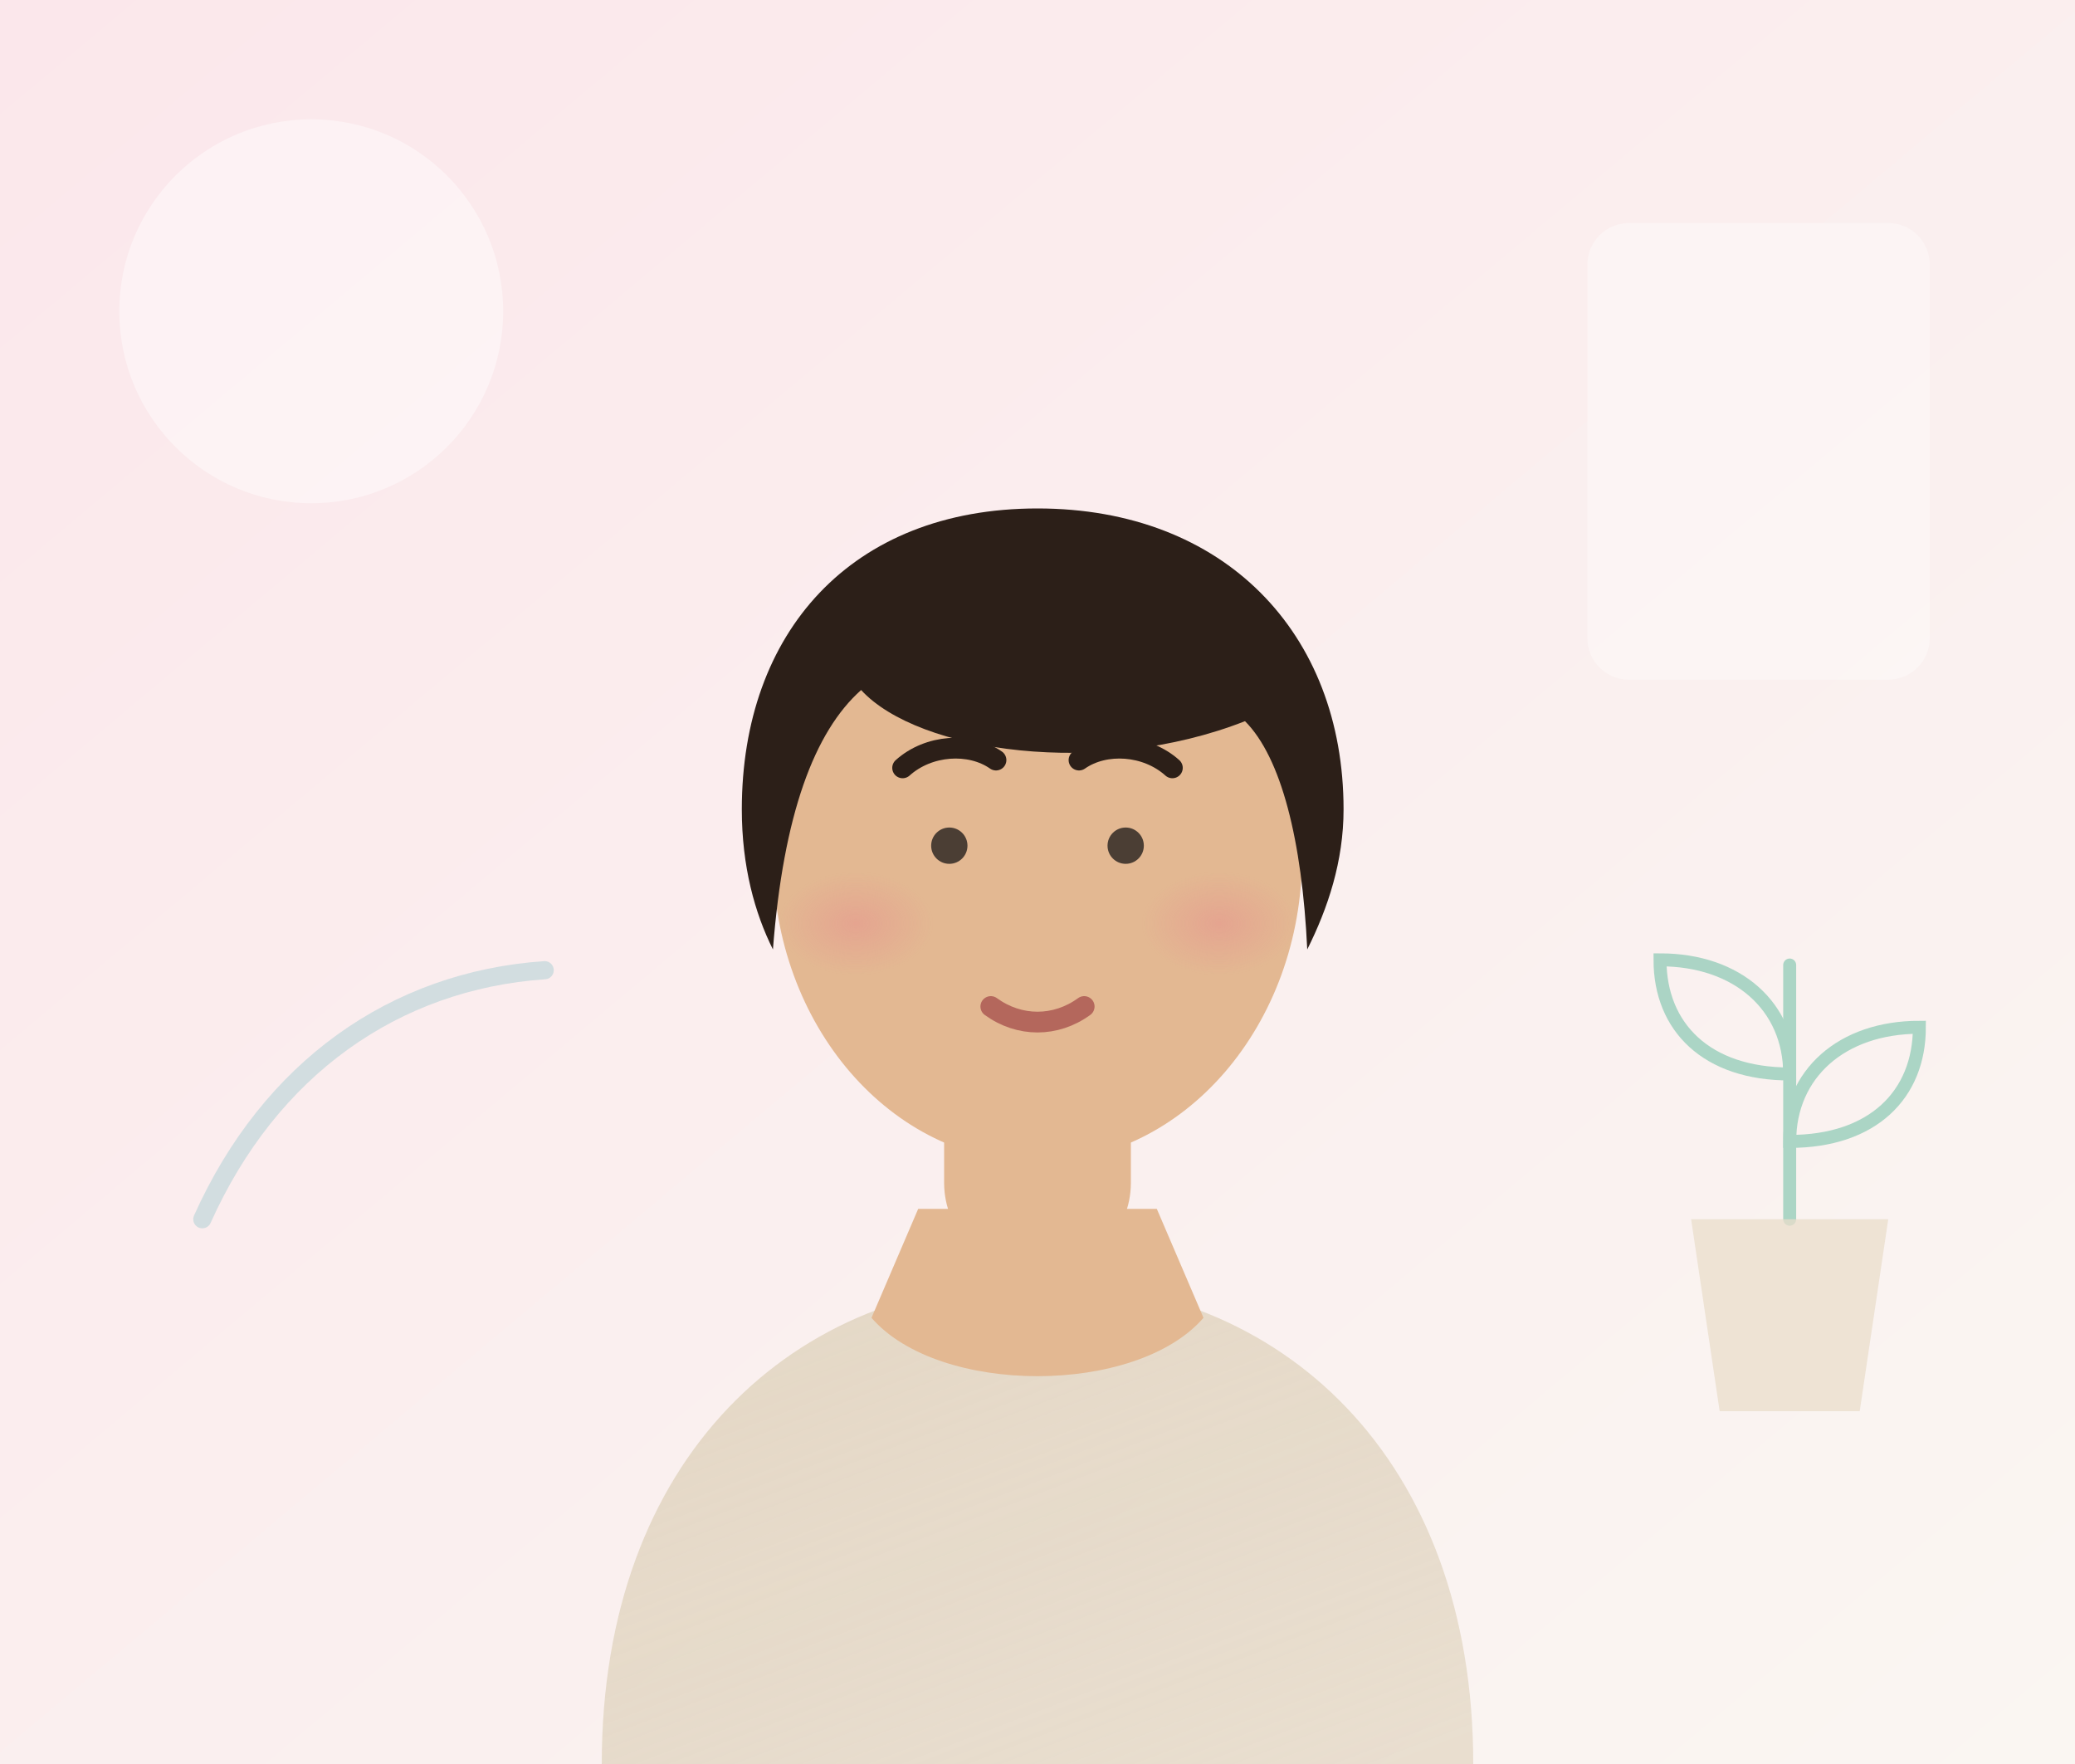
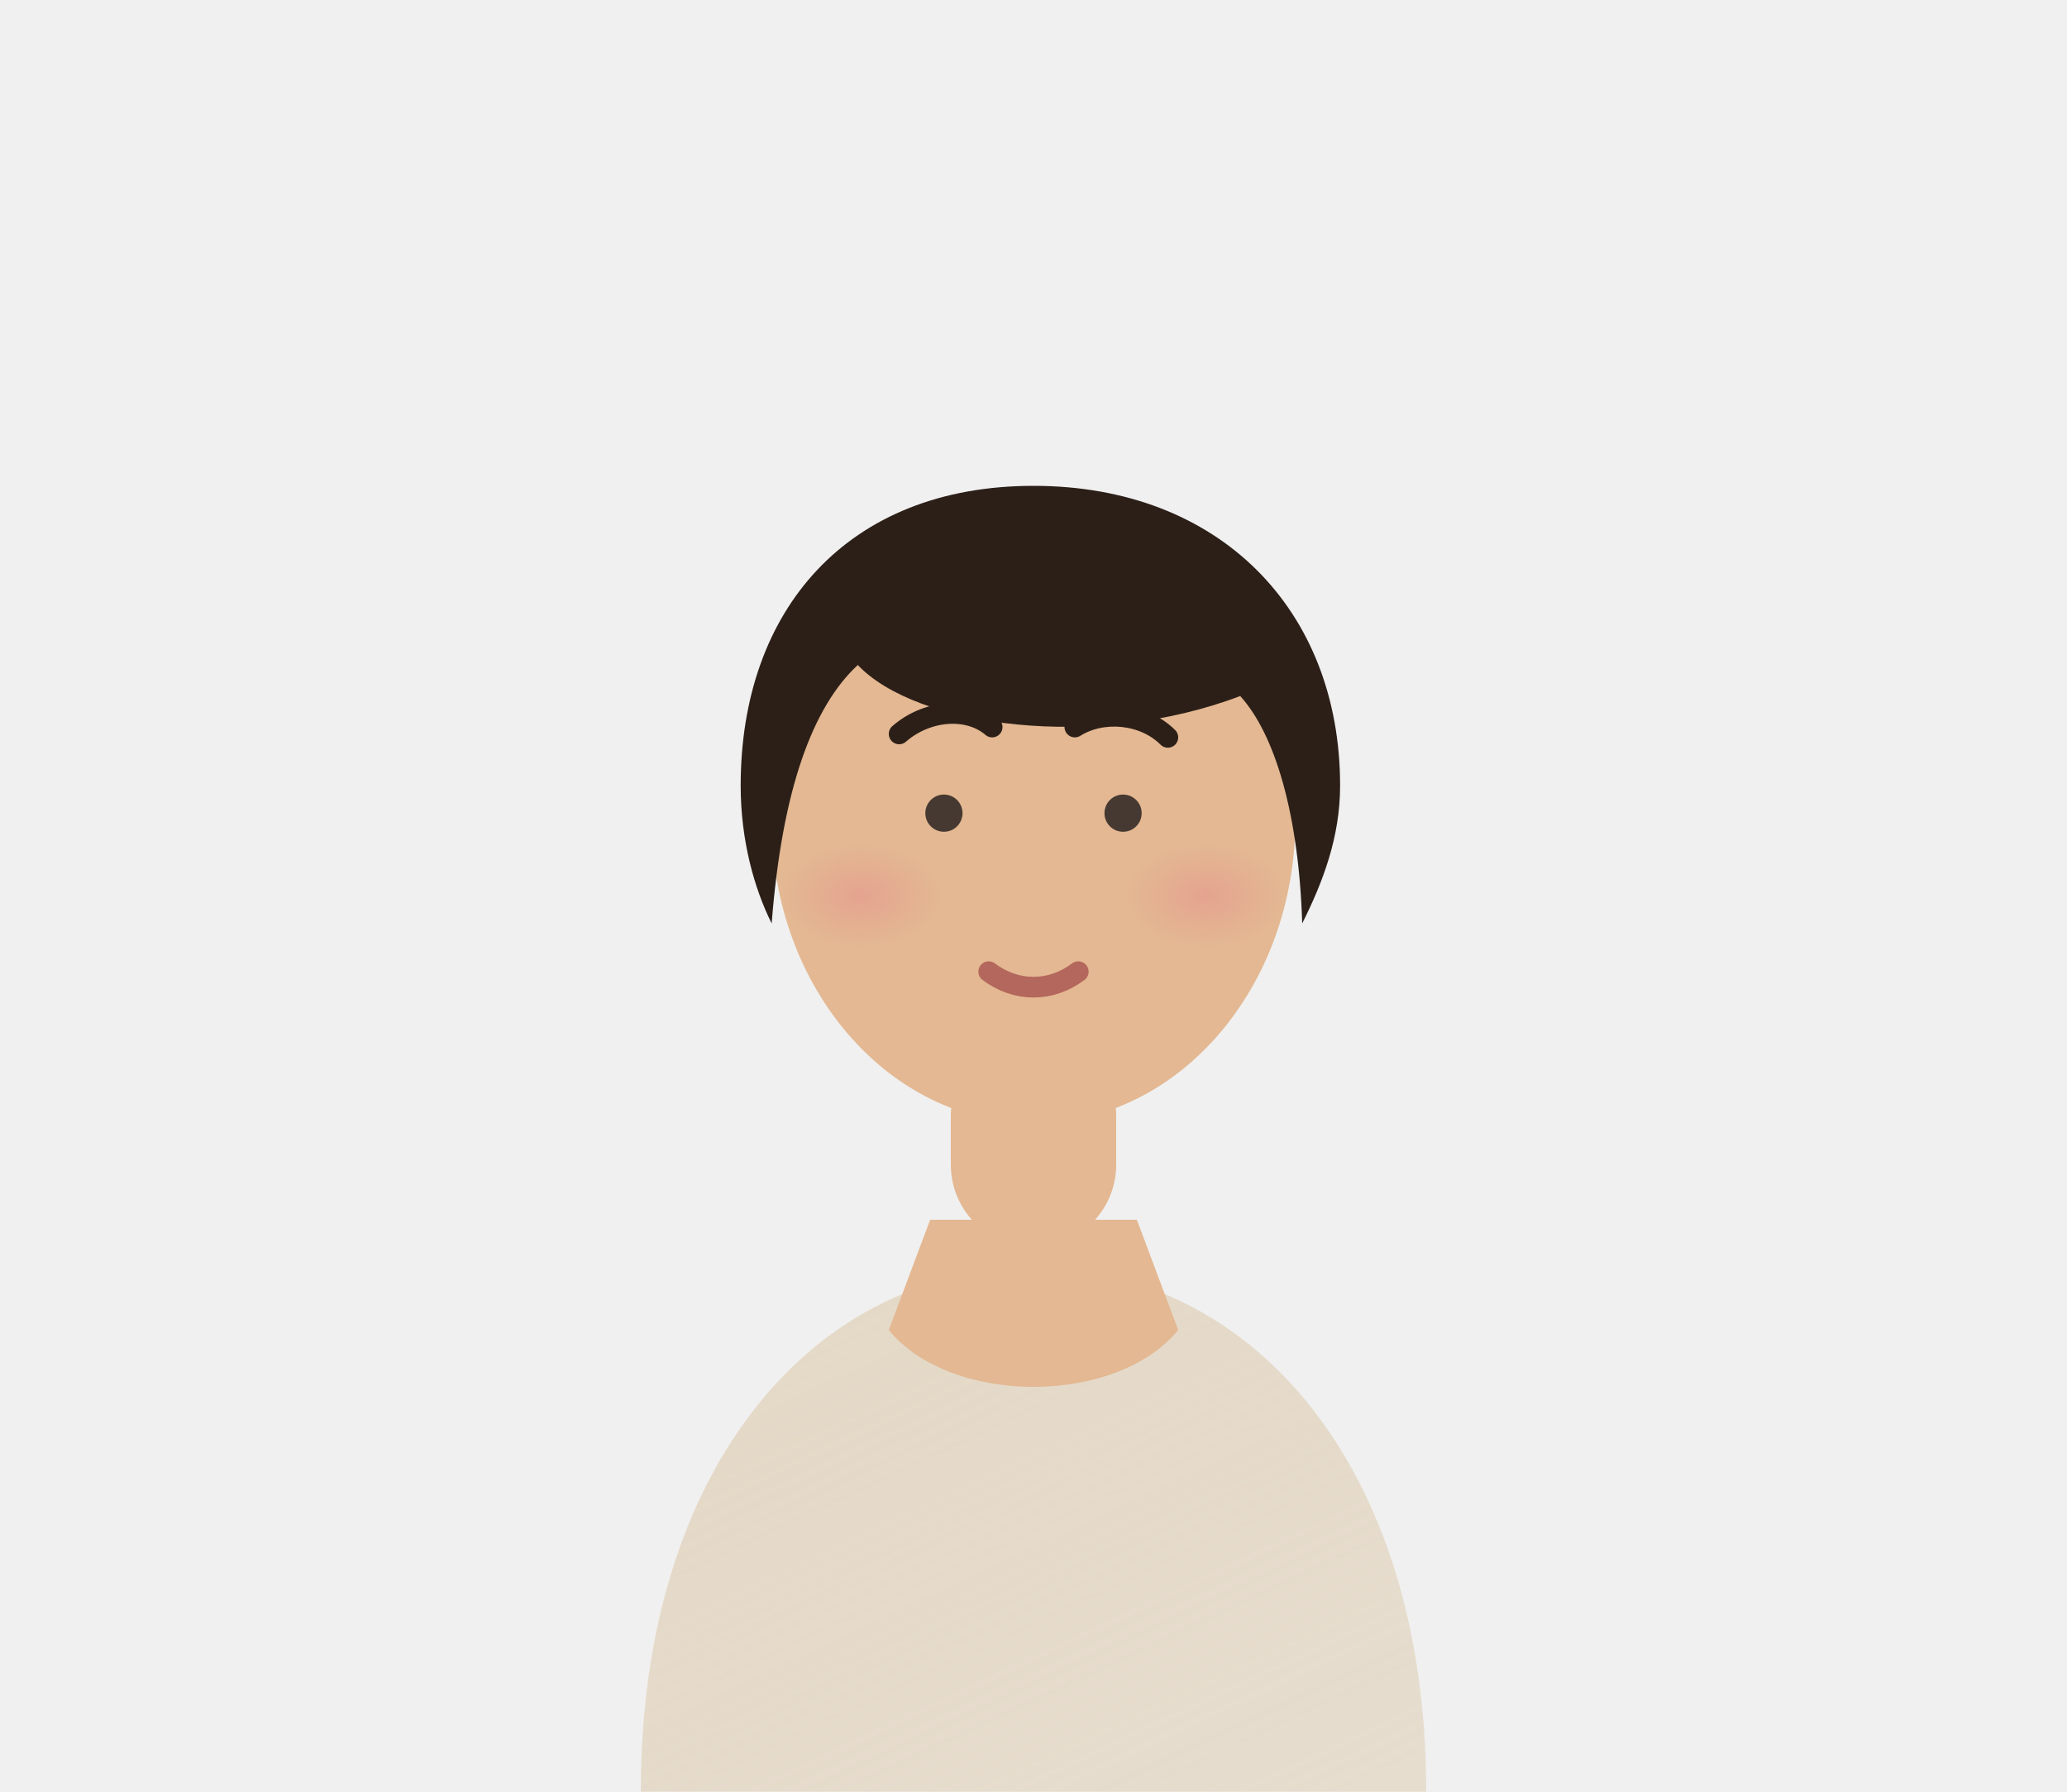
- <svg xmlns="http://www.w3.org/2000/svg" viewBox="0 0 800 680" width="800" height="680" role="img" aria-label="Portrait placeholder">
+ <svg xmlns="http://www.w3.org/2000/svg" viewBox="0 0 600 520" width="600" height="520" role="img" aria-label="Portrait placeholder">
  <defs>
-     <linearGradient id="bg" x1="0" y1="0" x2="1" y2="1">
-       <stop offset="0%" stop-color="#FBE7EB" />
-       <stop offset="100%" stop-color="#FAF6F2" />
-     </linearGradient>
    <linearGradient id="cloth" x1="0.2" y1="0" x2="0.9" y2="1">
      <stop offset="0%" stop-color="#E4D8C6" />
-       <stop offset="100%" stop-color="#E4D8C6" stop-opacity="0.78" />
+       <stop offset="100%" stop-color="#E4D8C6" stop-opacity="0.8" />
    </linearGradient>
    <radialGradient id="cheek" cx="0.5" cy="0.5" r="0.5">
-       <stop offset="0%" stop-color="#E9728A" stop-opacity="0.28" />
+       <stop offset="0%" stop-color="#E9728A" stop-opacity="0.3" />
      <stop offset="100%" stop-color="#E9728A" stop-opacity="0" />
    </radialGradient>
  </defs>
-   <rect width="800" height="680" fill="url(#bg)" />
-   <circle cx="120" cy="120" r="74" fill="#FFFFFF" opacity="0.42" />
-   <rect x="612" y="86" width="132" height="176" rx="16" fill="#FFFFFF" opacity="0.34" />
-   <path d="M78 470c26-58 74-92 132-96" stroke="#53ABB3" stroke-opacity="0.24" stroke-width="7" fill="none" stroke-linecap="round" />
-   <g opacity="0.5" stroke="#5CB89A" stroke-width="5" fill="none" stroke-linecap="round">
-     <path d="M690 470V372" />
-     <path d="M690 414c-32 0-50-18-50-44 30 0 50 18 50 44Z" />
-     <path d="M690 440c32 0 50-18 50-44-30 0-50 18-50 44Z" />
-   </g>
-   <path d="M652 470h76l-11 74h-54Z" fill="#E9DDCB" opacity="0.75" />
-   <path d="M232 680c0-118 74-186 168-186s168 68 168 186Z" fill="url(#cloth)" />
-   <path d="M336 508c26 30 102 30 128 0l-18-42H354Z" fill="#E3B892" />
-   <rect x="364" y="404" width="72" height="86" rx="34" fill="#E3B892" />
-   <ellipse cx="400" cy="330" rx="102" ry="118" fill="#E3B892" />
-   <path d="M400 196c-72 0-114 48-114 116 0 22 5 40 12 54 4-52 16-84 34-100 22 24 92 34 148 12 14 14 22 46 24 88 8-16 14-34 14-54 0-68-46-116-118-116Z" fill="#2C1F18" />
-   <circle cx="366" cy="326" r="7" fill="#2A2320" opacity="0.82" />
-   <circle cx="434" cy="326" r="7" fill="#2A2320" opacity="0.82" />
-   <path d="M348 296c10-9 26-10 36-3M416 293c10-7 26-6 36 3" stroke="#2C1F18" stroke-width="8" fill="none" stroke-linecap="round" />
-   <path d="M382 388c11 8 25 8 36 0" stroke="#B4675C" stroke-width="8" fill="none" stroke-linecap="round" />
-   <ellipse cx="330" cy="356" rx="30" ry="20" fill="url(#cheek)" />
-   <ellipse cx="470" cy="356" rx="30" ry="20" fill="url(#cheek)" />
+   <path d="M186 520c0-96 52-152 114-152s114 56 114 152Z" fill="url(#cloth)" />
+   <path d="M258 386c18 22 66 22 84 0l-12-32h-60Z" fill="#E3B892" />
+   <rect x="276" y="300" width="48" height="62" rx="24" fill="#E3B892" />
+   <ellipse cx="300" cy="238" rx="76" ry="88" fill="#E3B892" />
+   <path d="M300 141c-54 0-85 36-85 87 0 16 4 30 9 40 3-39 12-63 25-75 17 18 69 25 111 9 10 11 17 34 18 66 6-12 11-25 11-40 0-51-35-87-89-87Z" fill="#2C1F18" />
+   <circle cx="274" cy="236" r="5.4" fill="#2A2320" opacity="0.85" />
+   <circle cx="326" cy="236" r="5.4" fill="#2A2320" opacity="0.85" />
+   <path d="M261 213c8-7 20-8 27-2M312 211c8-5 20-4 27 3" stroke="#2C1F18" stroke-width="6" fill="none" stroke-linecap="round" />
+   <path d="M287 282c8 6 18 6 26 0" stroke="#B4675C" stroke-width="6" fill="none" stroke-linecap="round" />
+   <ellipse cx="250" cy="260" rx="23" ry="15" fill="url(#cheek)" />
+   <ellipse cx="350" cy="260" rx="23" ry="15" fill="url(#cheek)" />
</svg>
